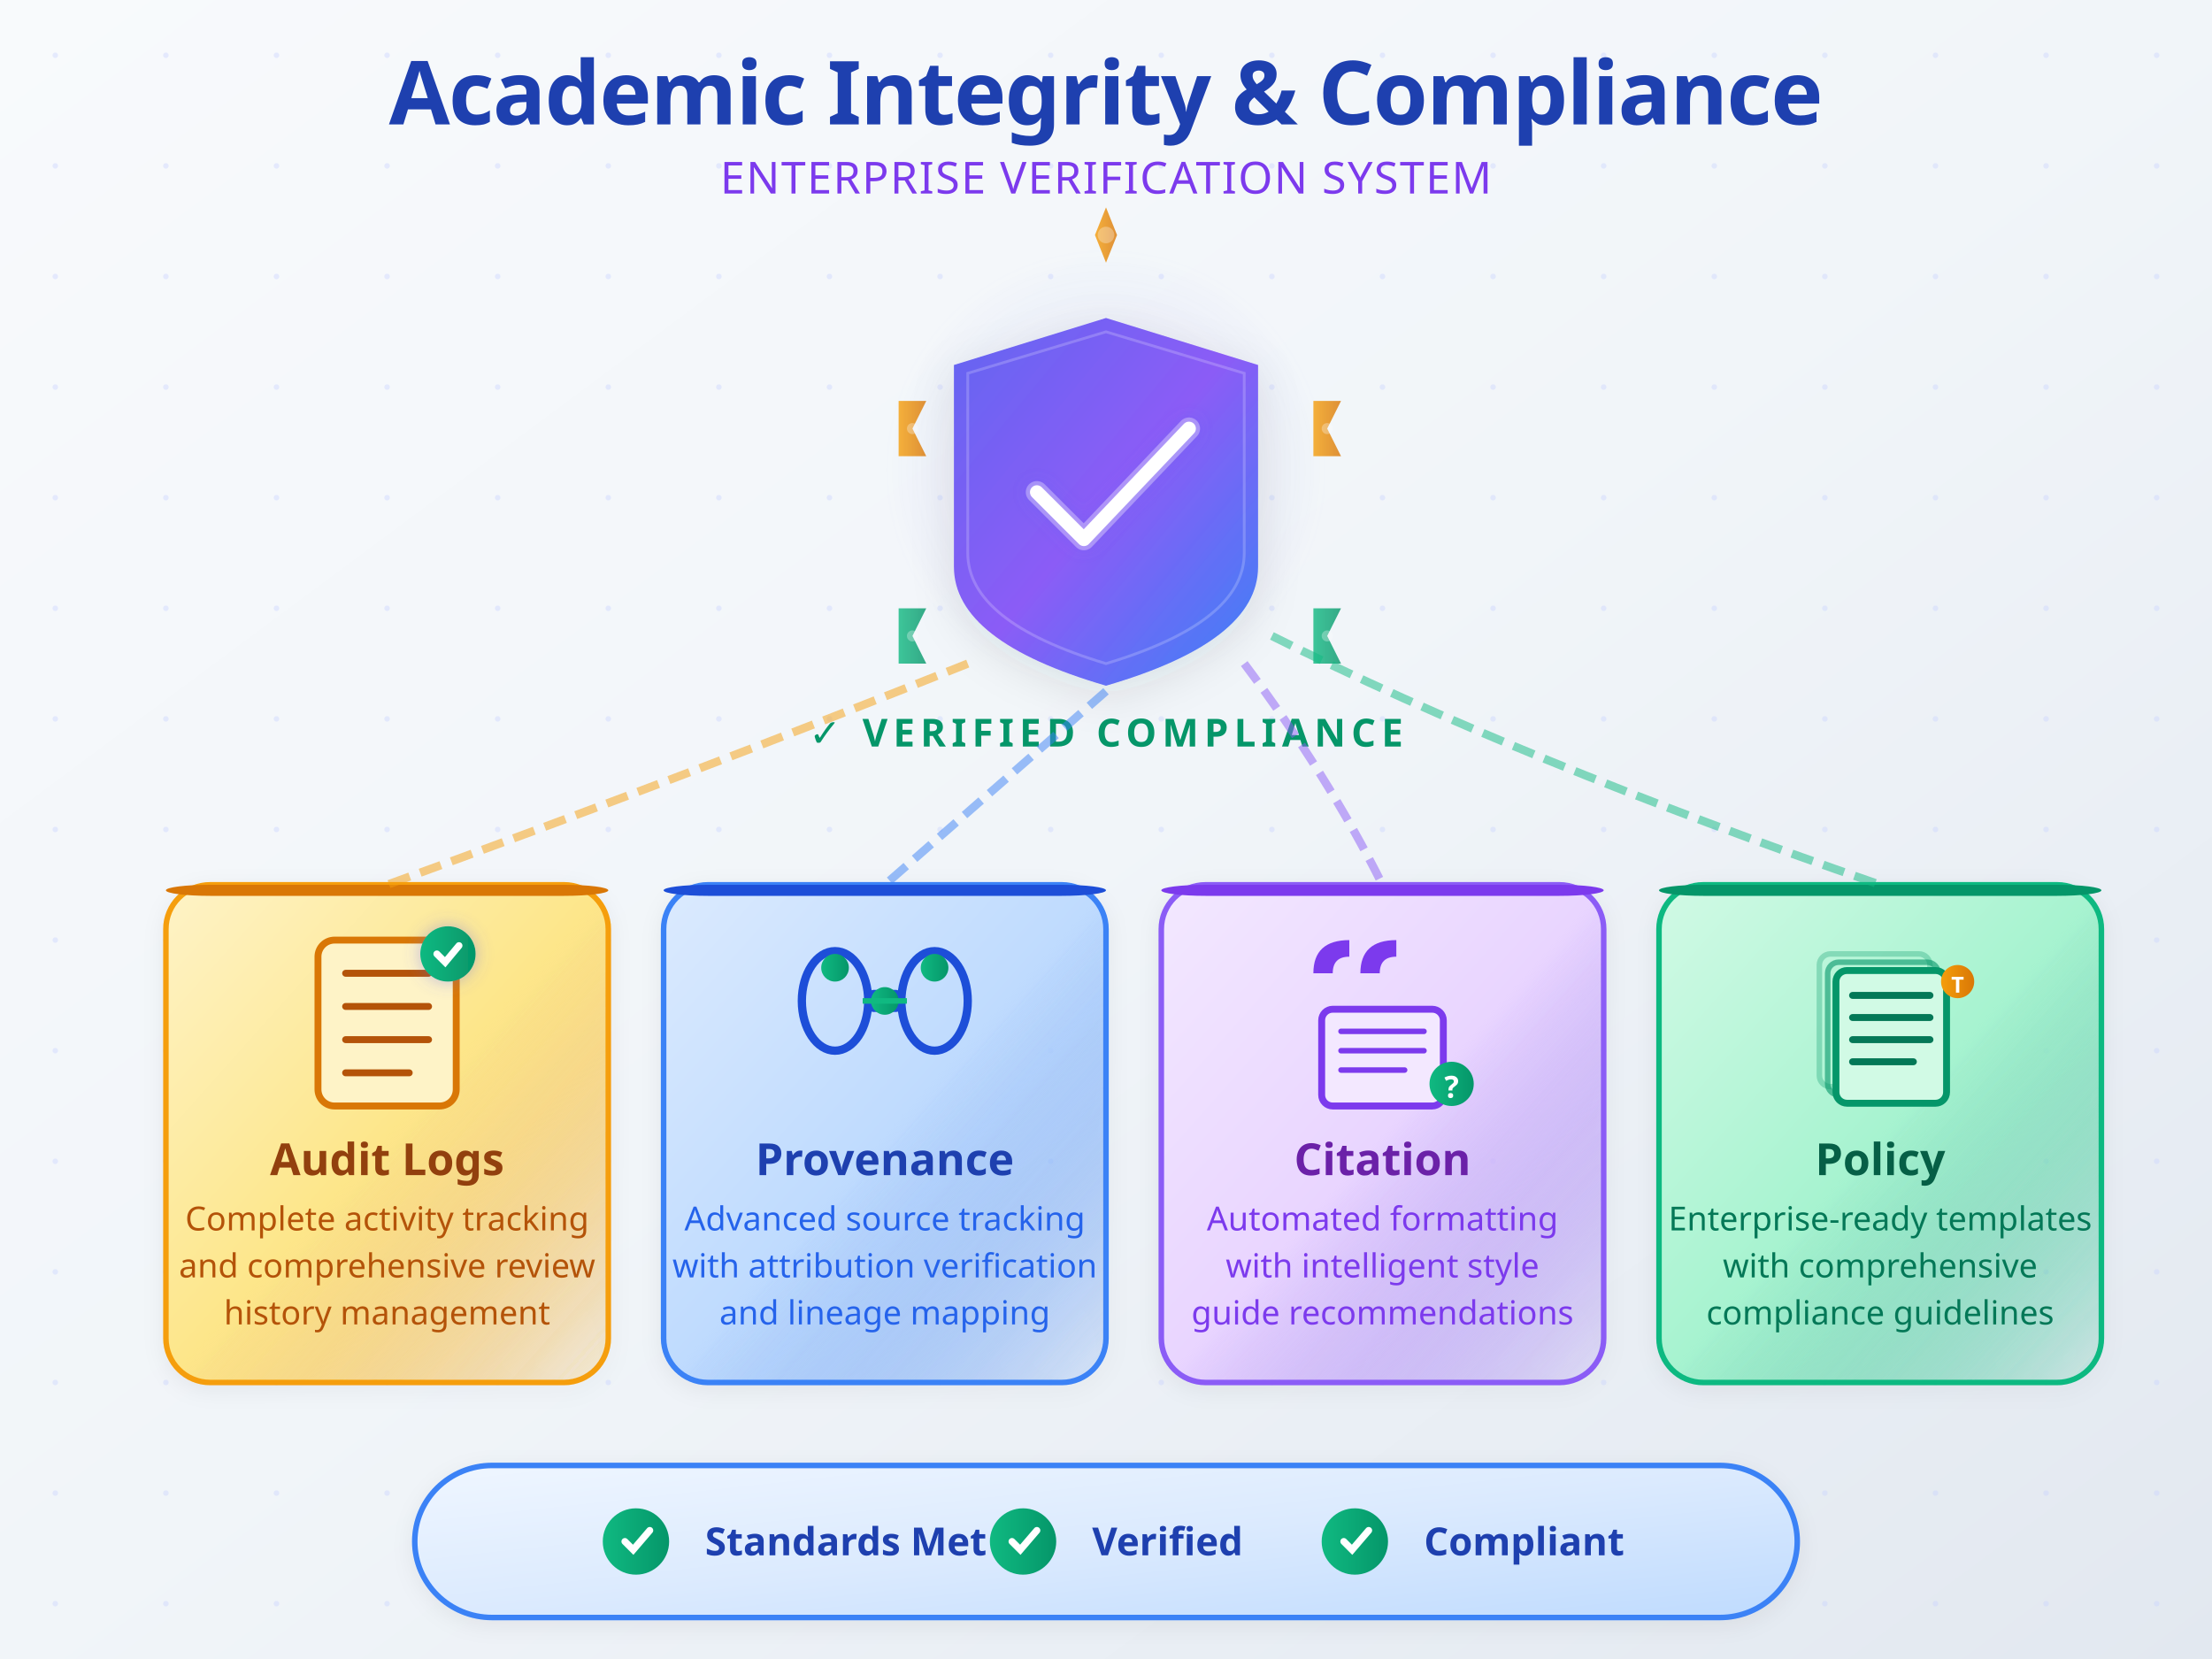
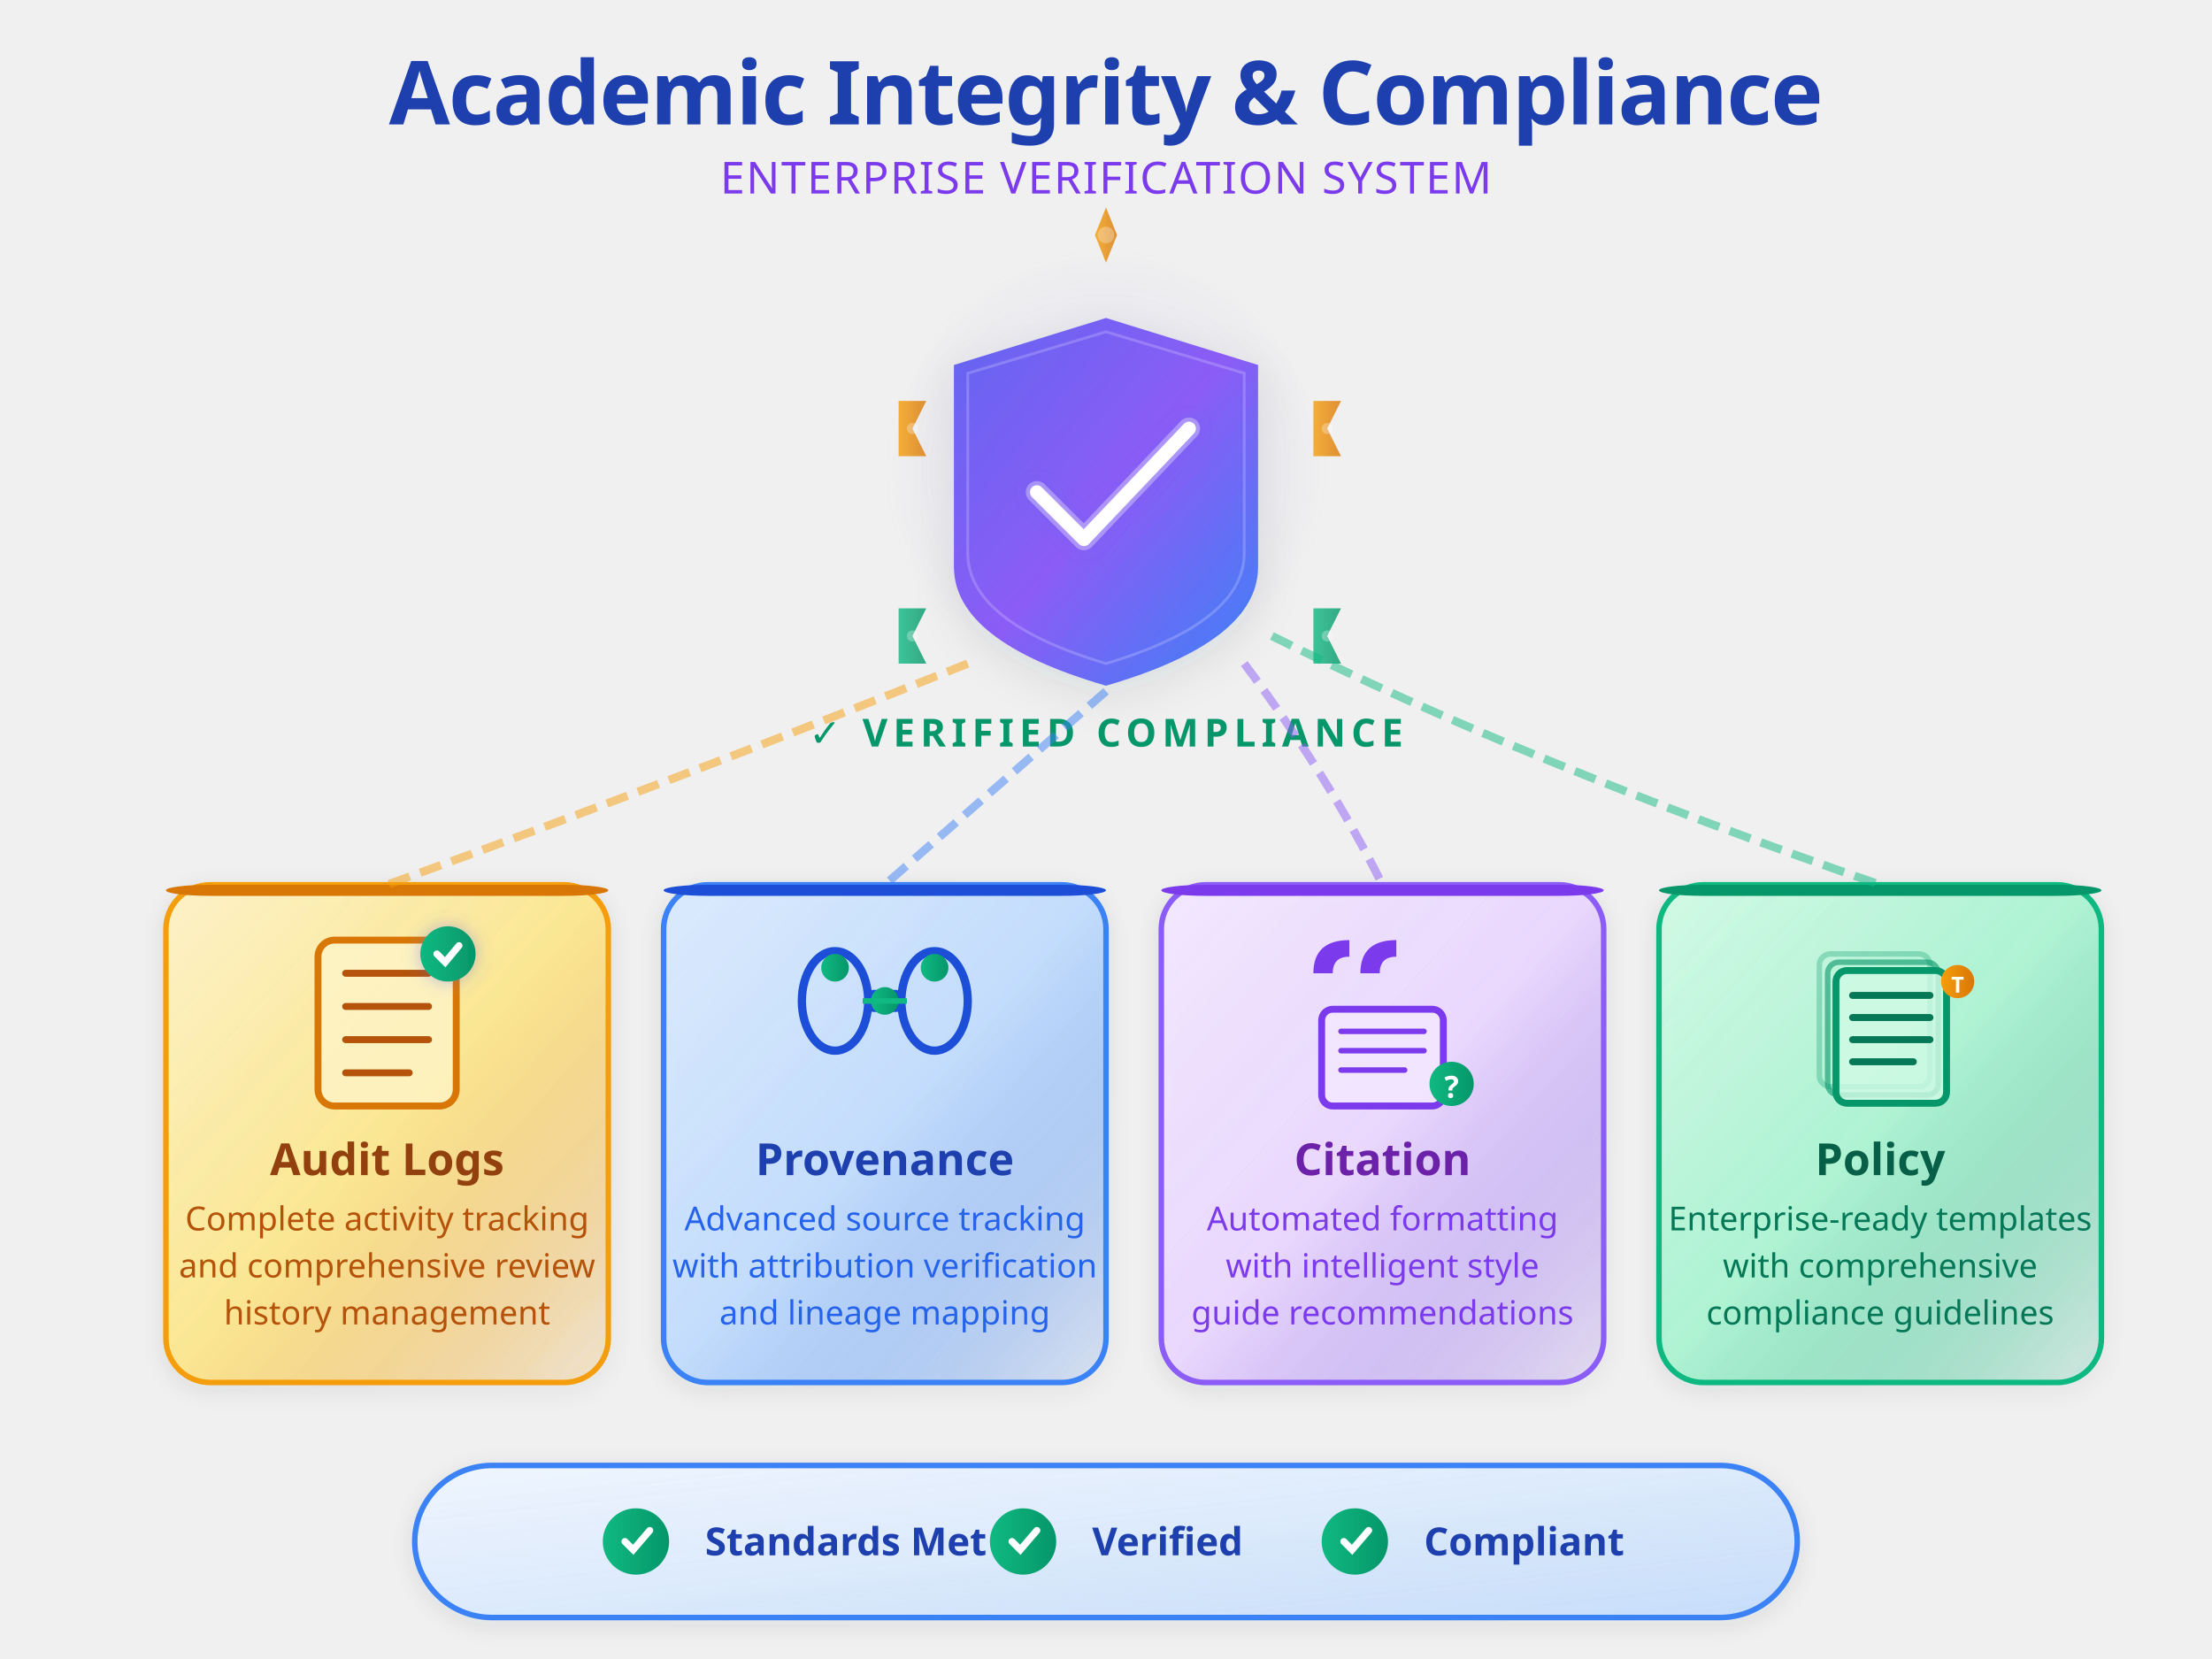
- <svg xmlns="http://www.w3.org/2000/svg" width="800" height="600" viewBox="0 0 800 600">
+ <svg xmlns="http://www.w3.org/2000/svg" width="800" height="600" viewBox="0 0 800 600" style="background: transparent;">
  <defs>
    <linearGradient id="primaryGrad" x1="0%" y1="0%" x2="100%" y2="100%">
      <stop offset="0%" style="stop-color:#6366F1;stop-opacity:1" />
      <stop offset="50%" style="stop-color:#8B5CF6;stop-opacity:1" />
      <stop offset="100%" style="stop-color:#3B82F6;stop-opacity:1" />
    </linearGradient>
    <linearGradient id="auditCardGrad" x1="0%" y1="0%" x2="100%" y2="100%">
-       <stop offset="0%" style="stop-color:#FEF3C7;stop-opacity:1" />
-       <stop offset="50%" style="stop-color:#FDE68A;stop-opacity:1" />
+       <stop offset="0%" style="stop-color:#FEF3C7;stop-opacity:0.95" />
+       <stop offset="50%" style="stop-color:#FDE68A;stop-opacity:0.9" />
      <stop offset="100%" style="stop-color:#F59E0B;stop-opacity:0.1" />
    </linearGradient>
    <linearGradient id="provenanceCardGrad" x1="0%" y1="0%" x2="100%" y2="100%">
-       <stop offset="0%" style="stop-color:#DBEAFE;stop-opacity:1" />
-       <stop offset="50%" style="stop-color:#BFDBFE;stop-opacity:1" />
+       <stop offset="0%" style="stop-color:#DBEAFE;stop-opacity:0.95" />
+       <stop offset="50%" style="stop-color:#BFDBFE;stop-opacity:0.9" />
      <stop offset="100%" style="stop-color:#3B82F6;stop-opacity:0.1" />
    </linearGradient>
    <linearGradient id="citationCardGrad" x1="0%" y1="0%" x2="100%" y2="100%">
-       <stop offset="0%" style="stop-color:#F3E8FF;stop-opacity:1" />
-       <stop offset="50%" style="stop-color:#E9D5FF;stop-opacity:1" />
+       <stop offset="0%" style="stop-color:#F3E8FF;stop-opacity:0.95" />
+       <stop offset="50%" style="stop-color:#E9D5FF;stop-opacity:0.9" />
      <stop offset="100%" style="stop-color:#8B5CF6;stop-opacity:0.1" />
    </linearGradient>
    <linearGradient id="policyCardGrad" x1="0%" y1="0%" x2="100%" y2="100%">
-       <stop offset="0%" style="stop-color:#D1FAE5;stop-opacity:1" />
-       <stop offset="50%" style="stop-color:#A7F3D0;stop-opacity:1" />
+       <stop offset="0%" style="stop-color:#D1FAE5;stop-opacity:0.95" />
+       <stop offset="50%" style="stop-color:#A7F3D0;stop-opacity:0.9" />
      <stop offset="100%" style="stop-color:#10B981;stop-opacity:0.1" />
    </linearGradient>
    <linearGradient id="statusBarGrad" x1="0%" y1="0%" x2="100%" y2="100%">
-       <stop offset="0%" style="stop-color:#EFF6FF;stop-opacity:1" />
-       <stop offset="50%" style="stop-color:#DBEAFE;stop-opacity:1" />
-       <stop offset="100%" style="stop-color:#BFDBFE;stop-opacity:1" />
-     </linearGradient>
-     <linearGradient id="mainBgGrad" x1="0%" y1="0%" x2="100%" y2="100%">
-       <stop offset="0%" style="stop-color:#F8FAFC;stop-opacity:1" />
-       <stop offset="50%" style="stop-color:#F1F5F9;stop-opacity:1" />
-       <stop offset="100%" style="stop-color:#E2E8F0;stop-opacity:1" />
+       <stop offset="0%" style="stop-color:#EFF6FF;stop-opacity:0.95" />
+       <stop offset="50%" style="stop-color:#DBEAFE;stop-opacity:0.9" />
+       <stop offset="100%" style="stop-color:#BFDBFE;stop-opacity:0.8" />
    </linearGradient>
    <linearGradient id="accentGrad1" x1="0%" y1="0%" x2="100%" y2="0%">
      <stop offset="0%" style="stop-color:#10B981;stop-opacity:1" />
      <stop offset="100%" style="stop-color:#059669;stop-opacity:1" />
    </linearGradient>
    <linearGradient id="accentGrad2" x1="0%" y1="0%" x2="100%" y2="0%">
      <stop offset="0%" style="stop-color:#F59E0B;stop-opacity:1" />
      <stop offset="100%" style="stop-color:#D97706;stop-opacity:1" />
    </linearGradient>
    <radialGradient id="badgeGlow" cx="50%" cy="50%" r="50%">
      <stop offset="0%" style="stop-color:#FFFFFF;stop-opacity:0.3" />
      <stop offset="100%" style="stop-color:#6366F1;stop-opacity:0" />
    </radialGradient>
    <filter id="cardShadow" x="-50%" y="-50%" width="200%" height="200%">
-       <feDropShadow dx="0" dy="8" stdDeviation="12" flood-color="#1E293B" flood-opacity="0.1" />
-       <feDropShadow dx="0" dy="2" stdDeviation="4" flood-color="#1E293B" flood-opacity="0.06" />
+       <feDropShadow dx="0" dy="8" stdDeviation="12" flood-color="#1E293B" flood-opacity="0.15" />
+       <feDropShadow dx="0" dy="2" stdDeviation="4" flood-color="#1E293B" flood-opacity="0.1" />
    </filter>
    <filter id="badgeShadow" x="-50%" y="-50%" width="200%" height="200%">
      <feDropShadow dx="0" dy="12" stdDeviation="20" flood-color="#6366F1" flood-opacity="0.25" />
      <feDropShadow dx="0" dy="4" stdDeviation="8" flood-color="#1E293B" flood-opacity="0.1" />
    </filter>
    <filter id="iconGlow" x="-50%" y="-50%" width="200%" height="200%">
      <feDropShadow dx="0" dy="0" stdDeviation="3" flood-color="#6366F1" flood-opacity="0.4" />
    </filter>
-     <pattern id="backgroundPattern" x="0" y="0" width="40" height="40" patternUnits="userSpaceOnUse">
-       <circle cx="20" cy="20" r="1" fill="#C7D2FE" opacity="0.4" />
-     </pattern>
  </defs>
-   <rect width="800" height="600" fill="url(#mainBgGrad)" />
-   <rect width="800" height="600" fill="url(#backgroundPattern)" />
  <g>
    <text x="400" y="45" font-family="'Segoe UI', system-ui, -apple-system, sans-serif" font-size="32" font-weight="700" fill="#1E40AF" text-anchor="middle" letter-spacing="-0.5px">
      Academic Integrity &amp; Compliance
    </text>
    <text x="400" y="70" font-family="'Segoe UI', system-ui, sans-serif" font-size="16" font-weight="400" fill="#7C3AED" text-anchor="middle" letter-spacing="0.5px">
      ENTERPRISE VERIFICATION SYSTEM
    </text>
  </g>
  <g transform="translate(400, 180)">
    <circle cx="0" cy="-10" r="80" fill="url(#badgeGlow)" opacity="0.6" />
    <path d="M 0,-65 L 55,-48 L 55,25 Q 55,52 0,68 Q -55,52 -55,25 L -55,-48 Z" fill="url(#primaryGrad)" filter="url(#badgeShadow)" />
    <path d="M 0,-60 L 50,-45 L 50,20 Q 50,45 0,60 Q -50,45 -50,20 L -50,-45 Z" fill="none" stroke="rgba(255,255,255,0.2)" stroke-width="1" />
    <g filter="url(#iconGlow)">
      <path d="M -25,-2 L -8,15 L 30,-25" stroke="white" stroke-width="8" stroke-linecap="round" stroke-linejoin="round" fill="none" opacity="0.3" />
      <path d="M -25,-2 L -8,15 L 30,-25" stroke="white" stroke-width="5" stroke-linecap="round" stroke-linejoin="round" fill="none" />
    </g>
    <g opacity="0.8">
      <path d="M 0,-85 L 4,-95 L 0,-105 L -4,-95 Z" fill="url(#accentGrad2)" />
      <circle cx="0" cy="-95" r="3" fill="rgba(255,255,255,0.3)" />
      <path d="M 75,-35 L 85,-35 L 80,-25 L 85,-15 L 75,-15 Z" fill="url(#accentGrad2)" />
      <circle cx="80" cy="-25" r="2" fill="rgba(255,255,255,0.3)" />
      <path d="M 75,40 L 85,40 L 80,50 L 85,60 L 75,60 Z" fill="url(#accentGrad1)" />
      <circle cx="80" cy="50" r="2" fill="rgba(255,255,255,0.3)" />
      <path d="M -75,-35 L -65,-35 L -70,-25 L -65,-15 L -75,-15 Z" fill="url(#accentGrad2)" />
      <circle cx="-70" cy="-25" r="2" fill="rgba(255,255,255,0.3)" />
      <path d="M -75,40 L -65,40 L -70,50 L -65,60 L -75,60 Z" fill="url(#accentGrad1)" />
      <circle cx="-70" cy="50" r="2" fill="rgba(255,255,255,0.3)" />
    </g>
  </g>
  <text x="400" y="270" font-family="'Segoe UI', system-ui, sans-serif" font-size="14" font-weight="600" fill="#059669" text-anchor="middle" letter-spacing="2px">
    ✓ VERIFIED COMPLIANCE
  </text>
  <g transform="translate(60, 320)">
    <rect x="0" y="0" width="160" height="180" rx="16" fill="url(#auditCardGrad)" stroke="#F59E0B" stroke-width="2" filter="url(#cardShadow)" />
    <rect x="0" y="0" width="160" height="4" rx="16" fill="#D97706" />
    <g transform="translate(80, 50)">
-       <rect x="-25" y="-30" width="50" height="60" rx="6" fill="#FEF3C7" stroke="#D97706" stroke-width="2.5" />
+       <rect x="-25" y="-30" width="50" height="60" rx="6" fill="#FEF3C7" stroke="#D97706" stroke-width="2.5" fill-opacity="0.8" />
      <line x1="-15" y1="-18" x2="15" y2="-18" stroke="#B45309" stroke-width="2.5" stroke-linecap="round" />
      <line x1="-15" y1="-6" x2="15" y2="-6" stroke="#B45309" stroke-width="2.5" stroke-linecap="round" />
      <line x1="-15" y1="6" x2="15" y2="6" stroke="#B45309" stroke-width="2.5" stroke-linecap="round" />
      <line x1="-15" y1="18" x2="8" y2="18" stroke="#B45309" stroke-width="2.5" stroke-linecap="round" />
      <circle cx="22" cy="-25" r="10" fill="url(#accentGrad1)" filter="url(#iconGlow)" />
      <path d="M 18,-25 L 21,-22 L 26,-28" stroke="white" stroke-width="2.5" stroke-linecap="round" fill="none" />
    </g>
    <text x="80" y="105" font-family="'Segoe UI', system-ui, sans-serif" font-size="16" font-weight="700" fill="#92400E" text-anchor="middle">Audit Logs</text>
    <text x="80" y="125" font-family="'Segoe UI', system-ui, sans-serif" font-size="12" fill="#B45309" text-anchor="middle">Complete activity tracking</text>
    <text x="80" y="142" font-family="'Segoe UI', system-ui, sans-serif" font-size="12" fill="#B45309" text-anchor="middle">and comprehensive review</text>
    <text x="80" y="159" font-family="'Segoe UI', system-ui, sans-serif" font-size="12" fill="#B45309" text-anchor="middle">history management</text>
  </g>
  <g transform="translate(240, 320)">
    <rect x="0" y="0" width="160" height="180" rx="16" fill="url(#provenanceCardGrad)" stroke="#3B82F6" stroke-width="2" filter="url(#cardShadow)" />
    <rect x="0" y="0" width="160" height="4" rx="16" fill="#1D4ED8" />
    <g transform="translate(80, 50)">
      <ellipse cx="-18" cy="-8" rx="12" ry="18" fill="none" stroke="#1D4ED8" stroke-width="3" />
      <ellipse cx="18" cy="-8" rx="12" ry="18" fill="none" stroke="#1D4ED8" stroke-width="3" />
      <rect x="-6" y="-12" width="12" height="8" rx="2" fill="#1D4ED8" />
      <circle cx="-18" cy="-20" r="5" fill="url(#accentGrad1)" />
      <circle cx="0" cy="-8" r="5" fill="url(#accentGrad1)" />
      <circle cx="18" cy="-20" r="5" fill="url(#accentGrad1)" />
-       <path d="M -8,-8 L 8,-8" stroke="#10B981" stroke-width="2" marker-end="url(#arrow)" />
+       <path d="M -8,-8 L 8,-8" stroke="#10B981" stroke-width="2" />
    </g>
    <text x="80" y="105" font-family="'Segoe UI', system-ui, sans-serif" font-size="16" font-weight="700" fill="#1E40AF" text-anchor="middle">Provenance</text>
    <text x="80" y="125" font-family="'Segoe UI', system-ui, sans-serif" font-size="12" fill="#2563EB" text-anchor="middle">Advanced source tracking</text>
    <text x="80" y="142" font-family="'Segoe UI', system-ui, sans-serif" font-size="12" fill="#2563EB" text-anchor="middle">with attribution verification</text>
    <text x="80" y="159" font-family="'Segoe UI', system-ui, sans-serif" font-size="12" fill="#2563EB" text-anchor="middle">and lineage mapping</text>
  </g>
  <g transform="translate(420, 320)">
    <rect x="0" y="0" width="160" height="180" rx="16" fill="url(#citationCardGrad)" stroke="#8B5CF6" stroke-width="2" filter="url(#cardShadow)" />
    <rect x="0" y="0" width="160" height="4" rx="16" fill="#7C3AED" />
    <g transform="translate(80, 50)">
      <path d="M -25,-18 Q -25,-30 -12,-30 L -12,-24 Q -18,-24 -18,-18 Z" fill="#7C3AED" />
      <path d="M -8,-18 Q -8,-30 5,-30 L 5,-24 Q -1,-24 -1,-18 Z" fill="#7C3AED" />
-       <rect x="-22" y="-5" width="44" height="35" rx="4" fill="#F3E8FF" stroke="#7C3AED" stroke-width="2.5" />
+       <rect x="-22" y="-5" width="44" height="35" rx="4" fill="#F3E8FF" stroke="#7C3AED" stroke-width="2.5" fill-opacity="0.8" />
      <line x1="-15" y1="3" x2="15" y2="3" stroke="#7C3AED" stroke-width="2" stroke-linecap="round" />
      <line x1="-15" y1="10" x2="15" y2="10" stroke="#7C3AED" stroke-width="2" stroke-linecap="round" />
      <line x1="-15" y1="17" x2="8" y2="17" stroke="#7C3AED" stroke-width="2" stroke-linecap="round" />
      <circle cx="25" cy="22" r="8" fill="url(#accentGrad1)" />
      <text x="25" y="27" font-family="'Segoe UI', system-ui, sans-serif" font-size="11" font-weight="bold" fill="white" text-anchor="middle">?</text>
    </g>
    <text x="80" y="105" font-family="'Segoe UI', system-ui, sans-serif" font-size="16" font-weight="700" fill="#6B21A8" text-anchor="middle">Citation</text>
    <text x="80" y="125" font-family="'Segoe UI', system-ui, sans-serif" font-size="12" fill="#7C3AED" text-anchor="middle">Automated formatting</text>
    <text x="80" y="142" font-family="'Segoe UI', system-ui, sans-serif" font-size="12" fill="#7C3AED" text-anchor="middle">with intelligent style</text>
    <text x="80" y="159" font-family="'Segoe UI', system-ui, sans-serif" font-size="12" fill="#7C3AED" text-anchor="middle">guide recommendations</text>
  </g>
  <g transform="translate(600, 320)">
    <rect x="0" y="0" width="160" height="180" rx="16" fill="url(#policyCardGrad)" stroke="#10B981" stroke-width="2" filter="url(#cardShadow)" />
    <rect x="0" y="0" width="160" height="4" rx="16" fill="#059669" />
    <g transform="translate(80, 50)">
      <rect x="-22" y="-25" width="40" height="48" rx="4" fill="none" stroke="#059669" stroke-width="2" opacity="0.3" />
      <rect x="-19" y="-22" width="40" height="48" rx="4" fill="none" stroke="#059669" stroke-width="2" opacity="0.6" />
-       <rect x="-16" y="-19" width="40" height="48" rx="4" fill="#D1FAE5" stroke="#059669" stroke-width="2.5" />
+       <rect x="-16" y="-19" width="40" height="48" rx="4" fill="#D1FAE5" stroke="#059669" stroke-width="2.5" fill-opacity="0.8" />
      <line x1="-10" y1="-10" x2="18" y2="-10" stroke="#047857" stroke-width="2.5" stroke-linecap="round" />
      <line x1="-10" y1="-2" x2="18" y2="-2" stroke="#047857" stroke-width="2.5" stroke-linecap="round" />
      <line x1="-10" y1="6" x2="18" y2="6" stroke="#047857" stroke-width="2.5" stroke-linecap="round" />
      <line x1="-10" y1="14" x2="12" y2="14" stroke="#047857" stroke-width="2.5" stroke-linecap="round" />
      <circle cx="28" cy="-15" r="6" fill="url(#accentGrad2)" />
      <text x="28" y="-11" font-family="'Segoe UI', system-ui, sans-serif" font-size="8" font-weight="bold" fill="white" text-anchor="middle">T</text>
    </g>
    <text x="80" y="105" font-family="'Segoe UI', system-ui, sans-serif" font-size="16" font-weight="700" fill="#065F46" text-anchor="middle">Policy</text>
    <text x="80" y="125" font-family="'Segoe UI', system-ui, sans-serif" font-size="12" fill="#047857" text-anchor="middle">Enterprise-ready templates</text>
    <text x="80" y="142" font-family="'Segoe UI', system-ui, sans-serif" font-size="12" fill="#047857" text-anchor="middle">with comprehensive</text>
    <text x="80" y="159" font-family="'Segoe UI', system-ui, sans-serif" font-size="12" fill="#047857" text-anchor="middle">compliance guidelines</text>
  </g>
  <g transform="translate(150, 530)">
    <rect x="0" y="0" width="500" height="55" rx="28" fill="url(#statusBarGrad)" stroke="#3B82F6" stroke-width="2" filter="url(#cardShadow)" />
    <g transform="translate(80, 27.5)">
      <circle cx="0" cy="0" r="12" fill="url(#accentGrad1)" />
      <path d="M -4,0 L -1,3 L 5,-4" stroke="white" stroke-width="2.5" stroke-linecap="round" fill="none" />
      <text x="25" y="5" font-family="'Segoe UI', system-ui, sans-serif" font-size="14" fill="#1E40AF" font-weight="600">Standards Met</text>
    </g>
    <g transform="translate(220, 27.5)">
      <circle cx="0" cy="0" r="12" fill="url(#accentGrad1)" />
      <path d="M -4,0 L -1,3 L 5,-4" stroke="white" stroke-width="2.5" stroke-linecap="round" fill="none" />
      <text x="25" y="5" font-family="'Segoe UI', system-ui, sans-serif" font-size="14" fill="#1E40AF" font-weight="600">Verified</text>
    </g>
    <g transform="translate(340, 27.5)">
      <circle cx="0" cy="0" r="12" fill="url(#accentGrad1)" />
      <path d="M -4,0 L -1,3 L 5,-4" stroke="white" stroke-width="2.5" stroke-linecap="round" fill="none" />
      <text x="25" y="5" font-family="'Segoe UI', system-ui, sans-serif" font-size="14" fill="#1E40AF" font-weight="600">Compliant</text>
    </g>
  </g>
  <g opacity="0.5">
    <path d="M 350,240 Q 250,280 140,320" stroke="#F59E0B" stroke-width="3" stroke-dasharray="8,4" fill="none" />
    <path d="M 400,250 Q 360,285 320,320" stroke="#3B82F6" stroke-width="3" stroke-dasharray="8,4" fill="none" />
    <path d="M 450,240 Q 480,280 500,320" stroke="#8B5CF6" stroke-width="3" stroke-dasharray="8,4" fill="none" />
    <path d="M 460,230 Q 550,275 680,320" stroke="#10B981" stroke-width="3" stroke-dasharray="8,4" fill="none" />
  </g>
</svg>
